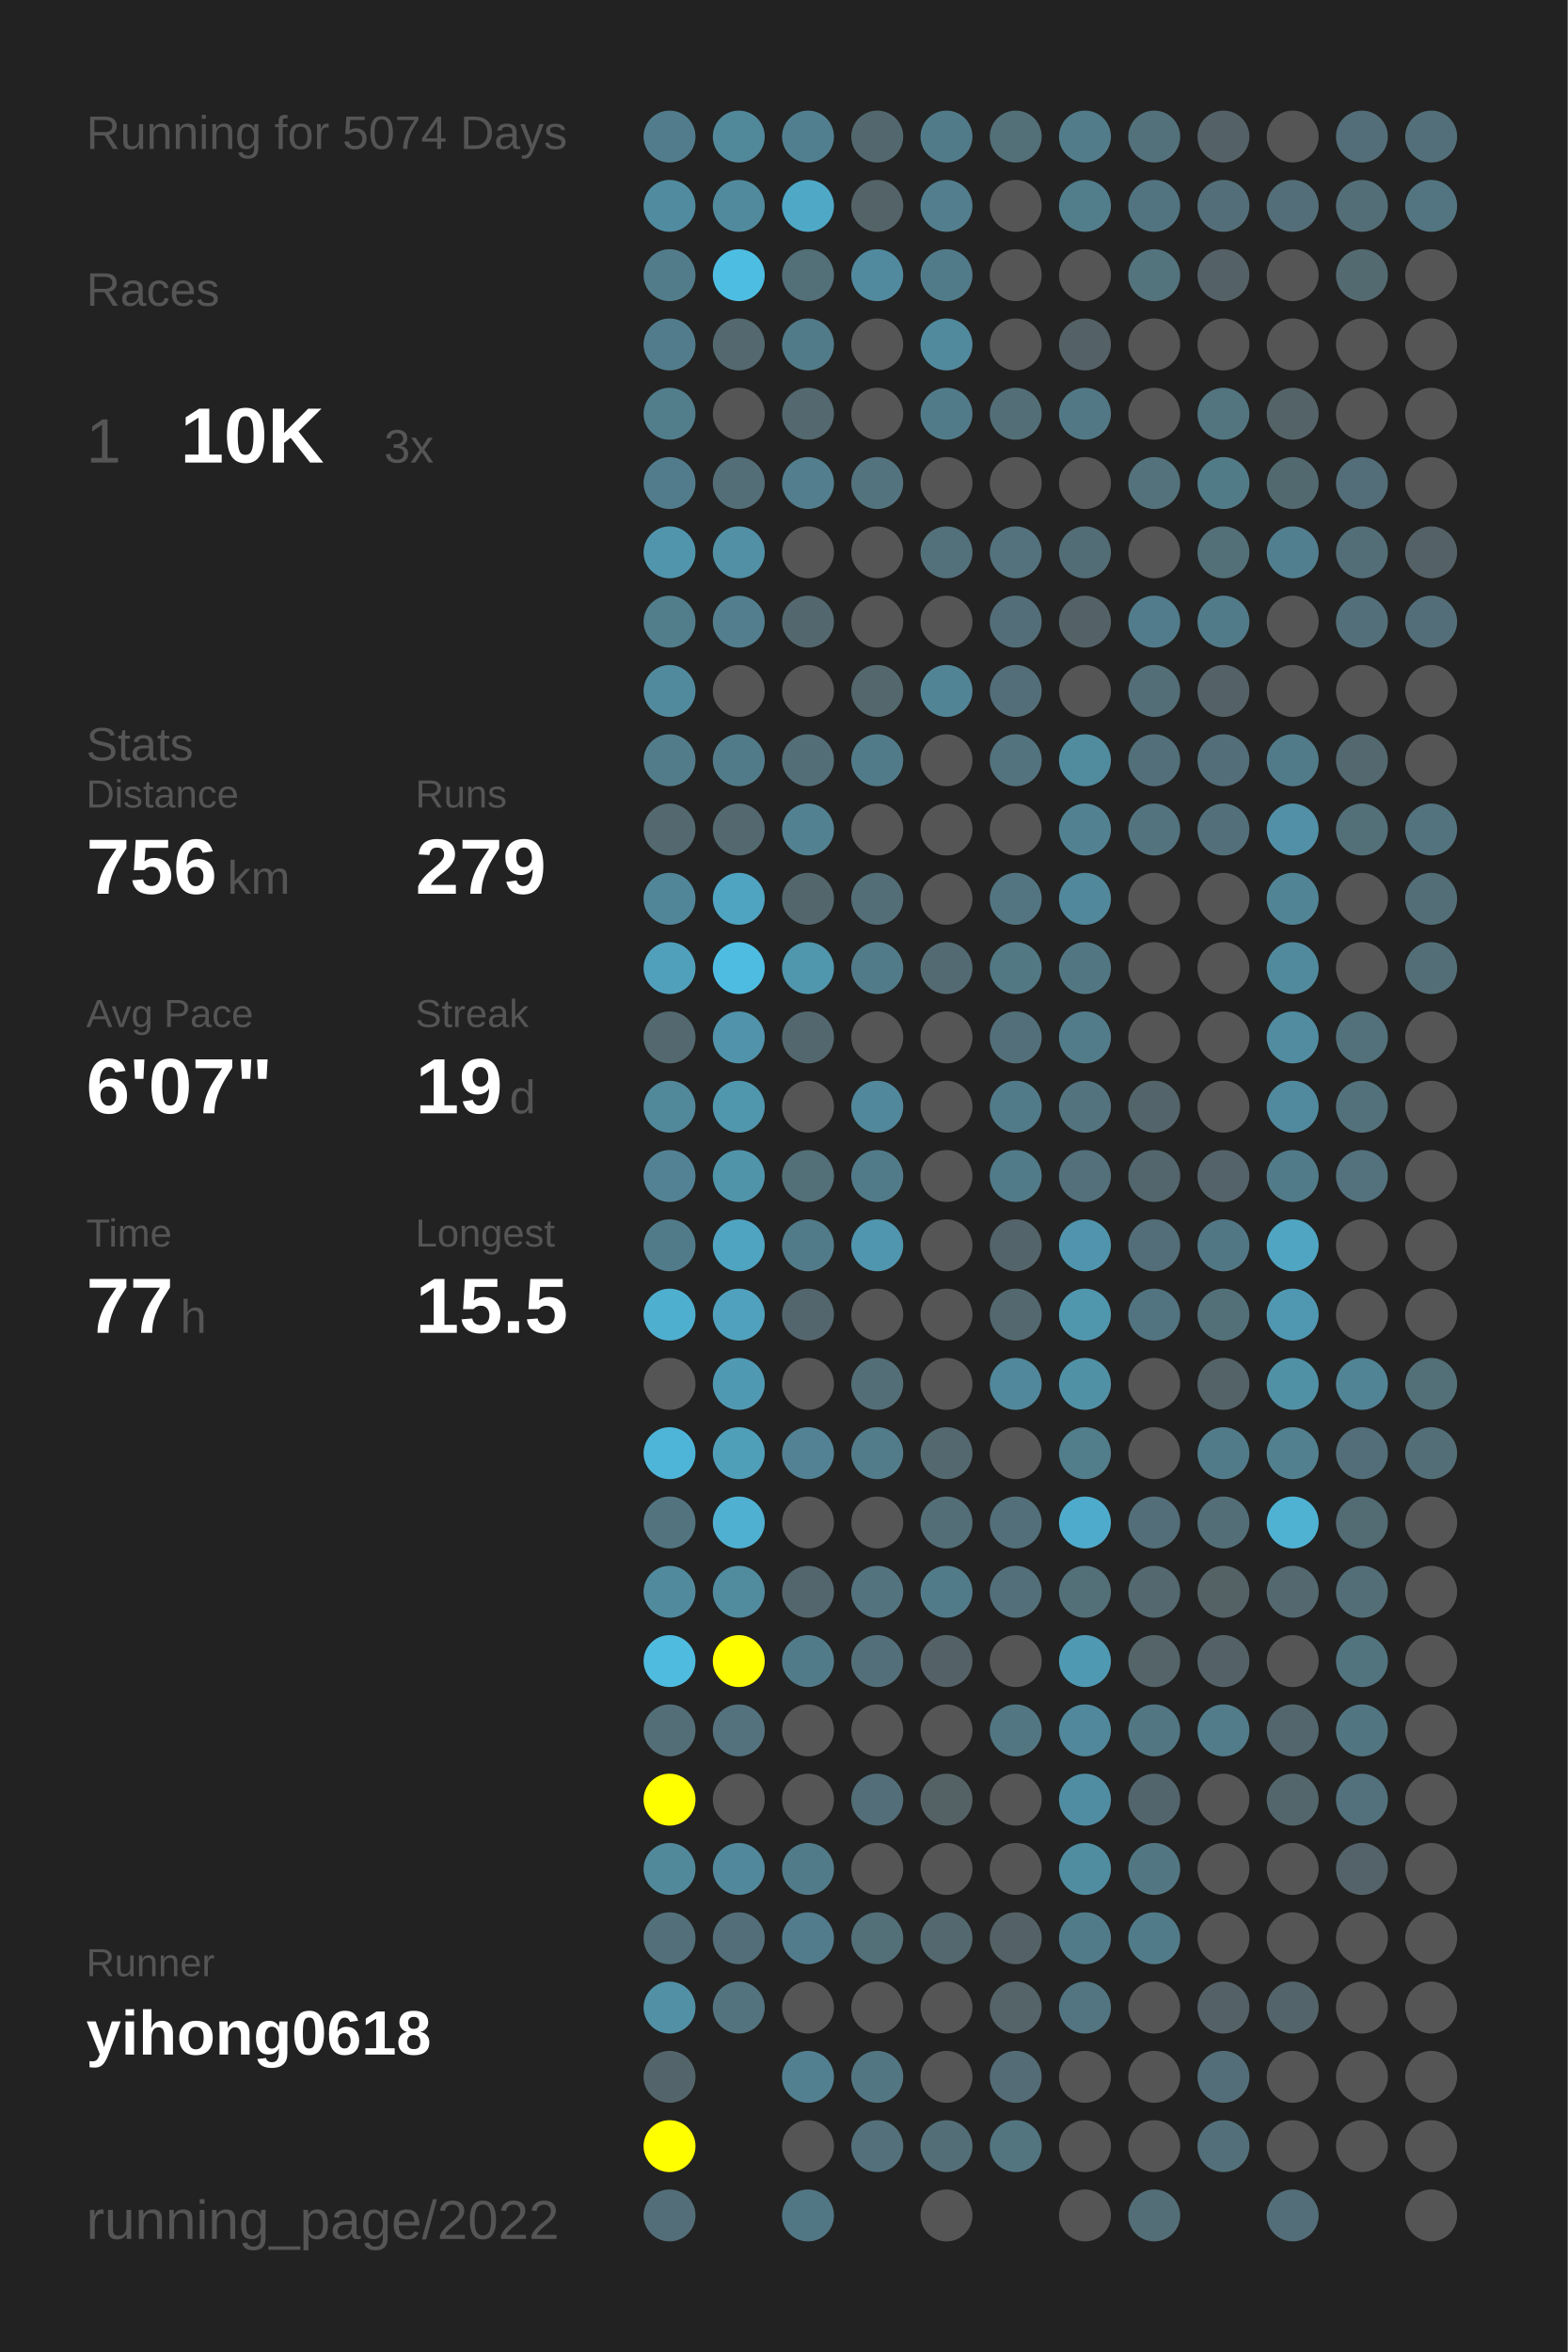
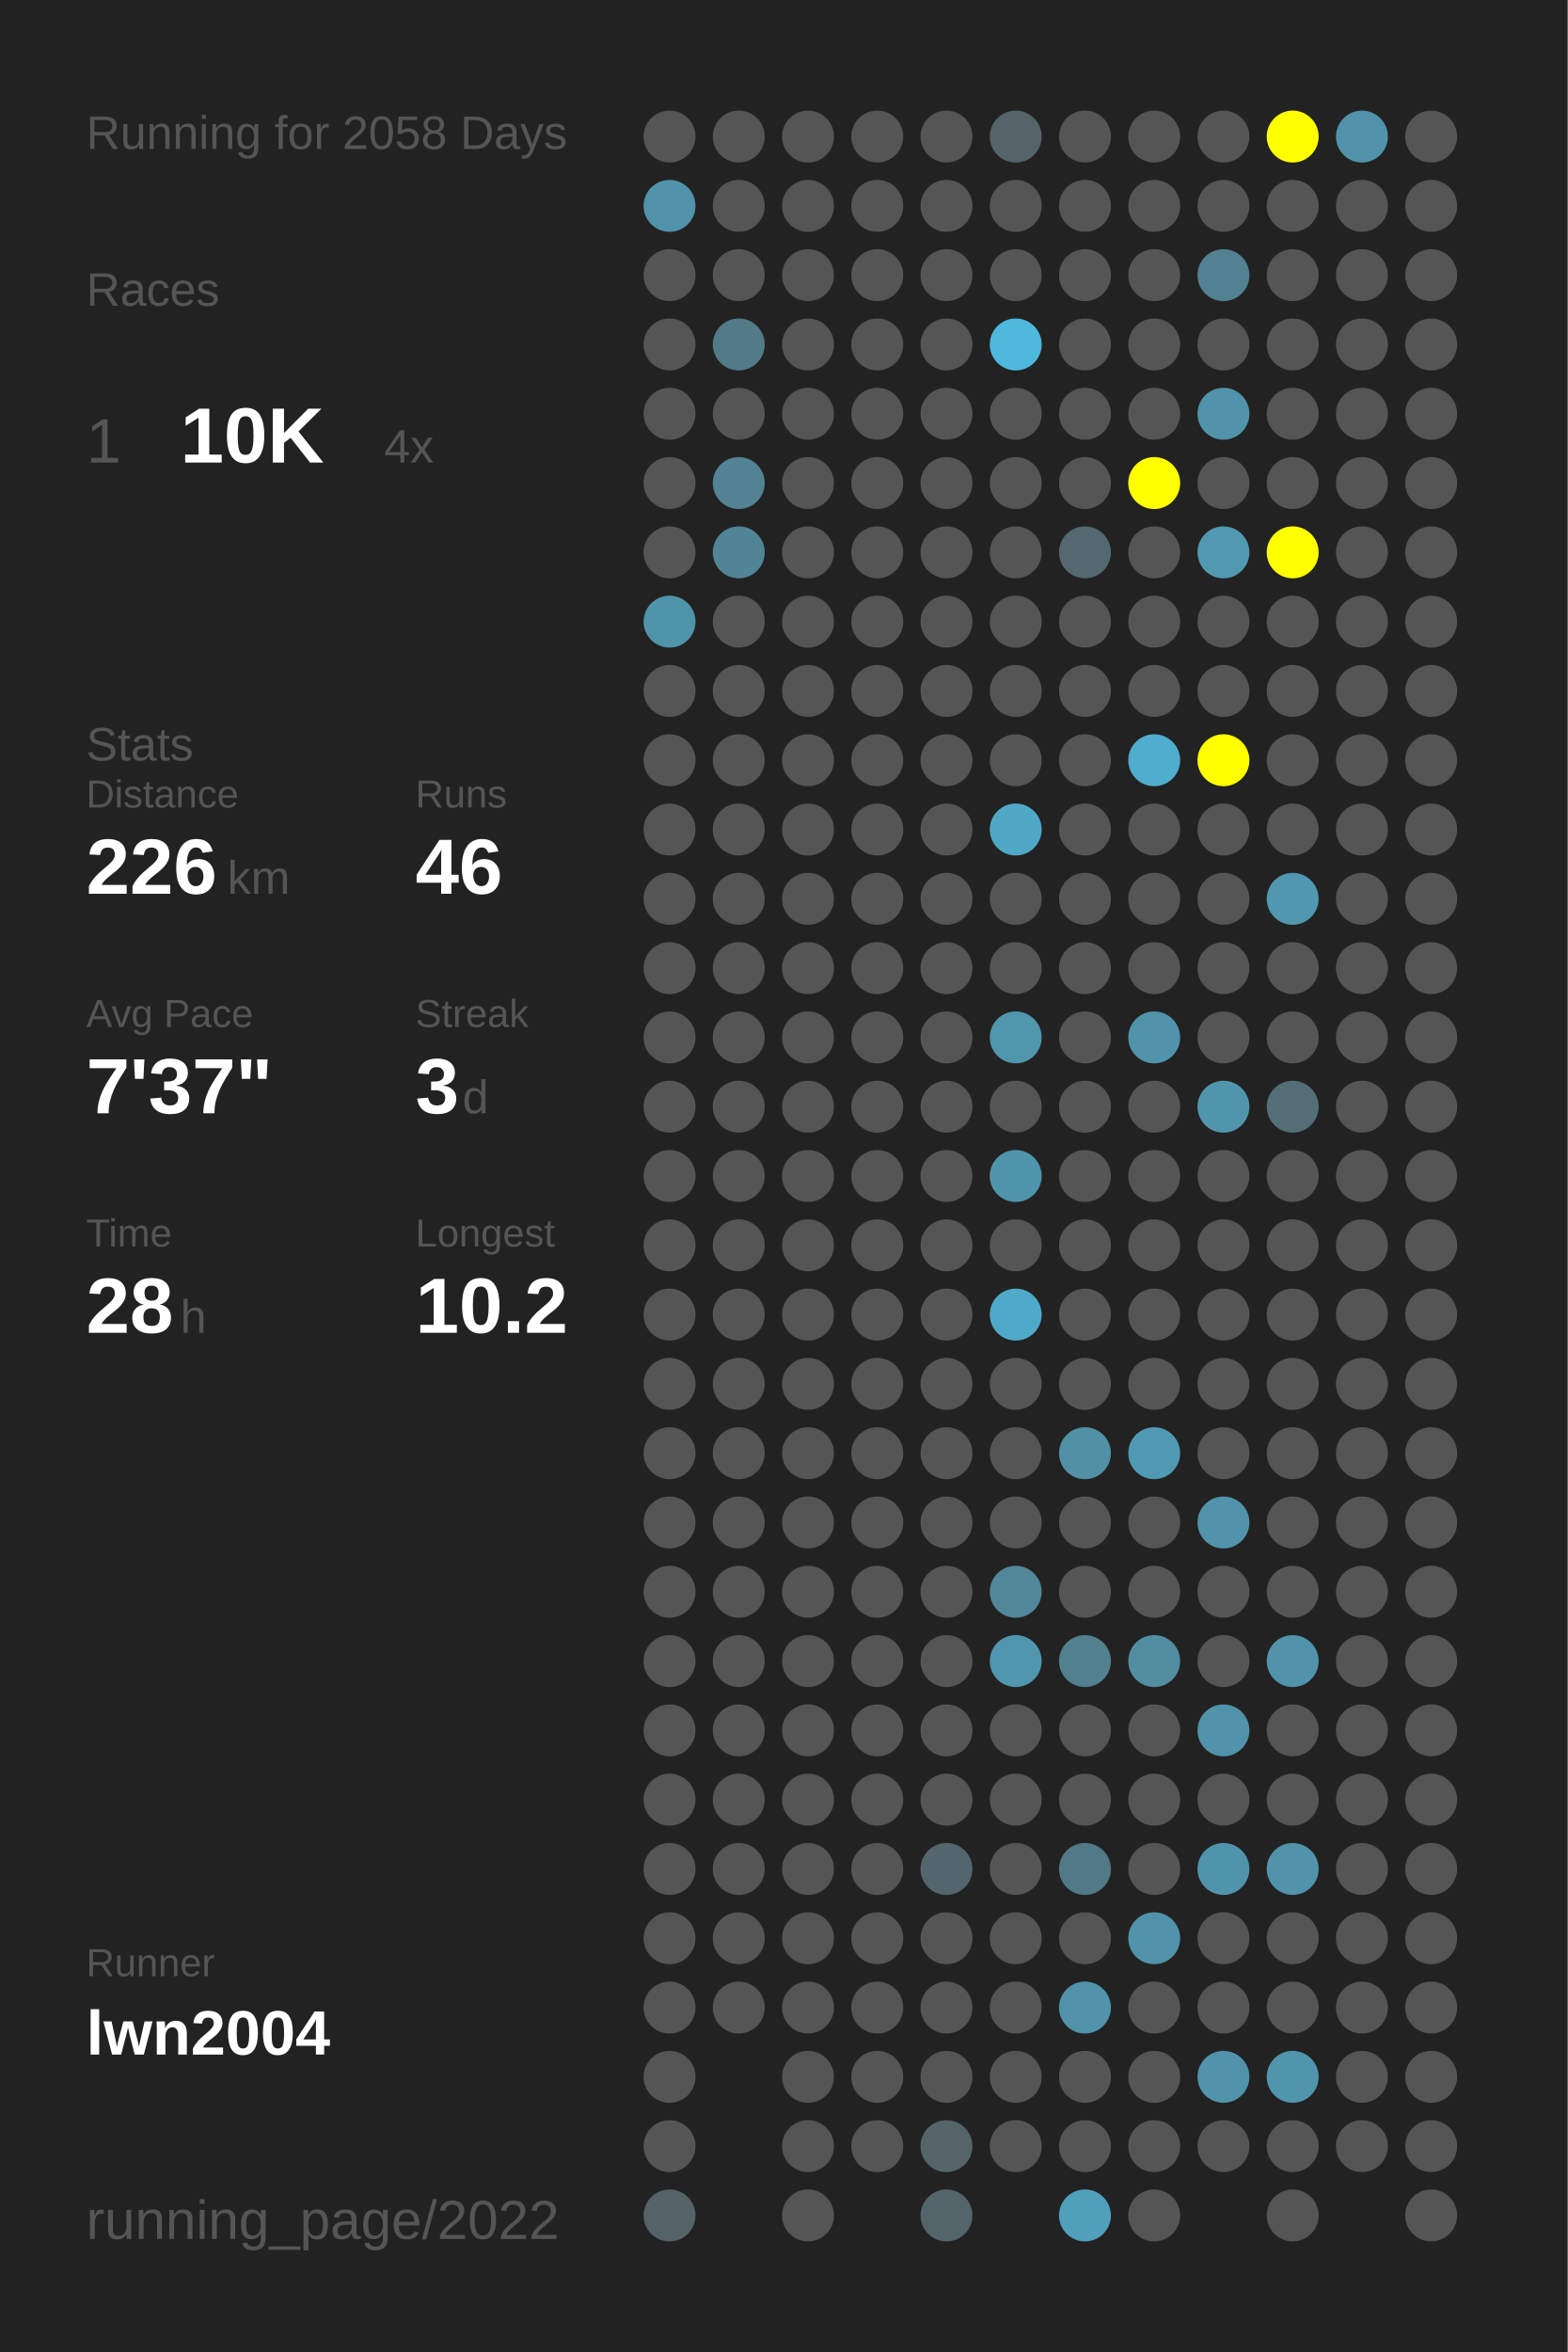
<svg xmlns="http://www.w3.org/2000/svg" baseProfile="full" height="300mm" version="1.1" viewBox="0,0,200,300" width="200mm">
  <defs />
  <rect fill="#222222" height="300" width="200" x="0" y="0" />
-   <text fill="#555555" style="font-size:6px; font-family:Arial;" x="11" y="19">Running for 5074 Days</text>
+   <text fill="#555555" style="font-size:6px; font-family:Arial;" x="11" y="19">Running for 2058 Days</text>
  <text fill="#555555" style="font-size:6px; font-family:Arial;" x="11" y="39">Races</text>
  <text fill="#555555" style="font-size:8px; font-family:Arial;" x="11" y="59">1</text>
  <text fill="#FFFFFF" style="font-size:10px; font-family:Arial; font-weight:bold;" x="23" y="59">10K</text>
-   <text fill="#555555" style="font-size:6px; font-family:Arial;" x="49" y="59">3x</text>
+   <text fill="#555555" style="font-size:6px; font-family:Arial;" x="49" y="59">4x</text>
  <text fill="#555555" style="font-size:6px; font-family:Arial;" x="11" y="97">Stats</text>
  <text fill="#555555" style="font-size:5px; font-family:Arial;" x="11" y="103">Distance</text>
-   <text fill="#FFFFFF" style="font-size:10px; font-family:Arial; font-weight:bold;" x="11" y="114">756</text>
+   <text fill="#FFFFFF" style="font-size:10px; font-family:Arial; font-weight:bold;" x="11" y="114">226</text>
  <text fill="#555555" style="font-size:6px; font-family:Arial;" x="29" y="114">km</text>
  <text fill="#555555" style="font-size:5px; font-family:Arial;" x="53" y="103">Runs</text>
-   <text fill="#FFFFFF" style="font-size:10px; font-family:Arial; font-weight:bold;" x="53" y="114">279</text>
+   <text fill="#FFFFFF" style="font-size:10px; font-family:Arial; font-weight:bold;" x="53" y="114">46</text>
  <text fill="#555555" style="font-size:5px; font-family:Arial;" x="11" y="131">Avg Pace</text>
-   <text fill="#FFFFFF" style="font-size:10px; font-family:Arial; font-weight:bold;" x="11" y="142">6'07"</text>
+   <text fill="#FFFFFF" style="font-size:10px; font-family:Arial; font-weight:bold;" x="11" y="142">7'37"</text>
  <text fill="#555555" style="font-size:5px; font-family:Arial;" x="53" y="131">Streak</text>
-   <text fill="#FFFFFF" style="font-size:10px; font-family:Arial; font-weight:bold;" x="53" y="142">19</text>
-   <text fill="#555555" style="font-size:6px; font-family:Arial;" x="65" y="142">d</text>
+   <text fill="#FFFFFF" style="font-size:10px; font-family:Arial; font-weight:bold;" x="53" y="142">3</text>
+   <text fill="#555555" style="font-size:6px; font-family:Arial;" x="59" y="142">d</text>
  <text fill="#555555" style="font-size:5px; font-family:Arial;" x="11" y="159">Time</text>
-   <text fill="#FFFFFF" style="font-size:10px; font-family:Arial; font-weight:bold;" x="11" y="170">77</text>
+   <text fill="#FFFFFF" style="font-size:10px; font-family:Arial; font-weight:bold;" x="11" y="170">28</text>
  <text fill="#555555" style="font-size:6px; font-family:Arial;" x="23" y="170">h</text>
  <text fill="#555555" style="font-size:5px; font-family:Arial;" x="53" y="159">Longest</text>
-   <text fill="#FFFFFF" style="font-size:10px; font-family:Arial; font-weight:bold;" x="53" y="170">15.5</text>
+   <text fill="#FFFFFF" style="font-size:10px; font-family:Arial; font-weight:bold;" x="53" y="170">10.2</text>
  <text fill="#555555" style="font-size:5px; font-family:Arial;" x="11" y="252.065">Runner</text>
-   <text fill="#FFFFFF" style="font-size:8px; font-family:Arial; font-weight:bold;" x="11" y="262.065">yihong0618</text>
+   <text fill="#FFFFFF" style="font-size:8px; font-family:Arial; font-weight:bold;" x="11" y="262.065">lwn2004</text>
  <text fill="#555555" style="font-size:7px; font-family:Arial;" x="11" y="285.581">running_page/2022</text>
-   <circle cx="85.417" cy="17.419" fill="#527c8b" r="3.312" />
-   <circle cx="85.417" cy="26.258" fill="#518b9f" r="3.312" />
-   <circle cx="85.417" cy="35.097" fill="#527c8a" r="3.312" />
-   <circle cx="85.417" cy="43.935" fill="#527c8b" r="3.312" />
-   <circle cx="85.417" cy="52.774" fill="#527d8b" r="3.312" />
-   <circle cx="85.417" cy="61.613" fill="#527c8b" r="3.312" />
-   <circle cx="85.417" cy="70.452" fill="#5095ac" r="3.312" />
-   <circle cx="85.417" cy="79.29" fill="#527d8b" r="3.312" />
-   <circle cx="85.417" cy="88.129" fill="#518a9d" r="3.312" />
-   <circle cx="85.417" cy="96.968" fill="#527c8a" r="3.312" />
-   <circle cx="85.417" cy="105.806" fill="#53686f" r="3.312" />
-   <circle cx="85.417" cy="114.645" fill="#518698" r="3.312" />
-   <circle cx="85.417" cy="123.484" fill="#50a0bc" r="3.312" />
-   <circle cx="85.417" cy="132.323" fill="#53686f" r="3.312" />
-   <circle cx="85.417" cy="141.161" fill="#51889a" r="3.312" />
-   <circle cx="85.417" cy="150" fill="#528293" r="3.312" />
-   <circle cx="85.417" cy="158.839" fill="#527b89" r="3.312" />
-   <circle cx="85.417" cy="167.677" fill="#4fafcf" r="3.312" />
+   <circle cx="85.417" cy="17.419" fill="#555555" r="3.312" />
+   <circle cx="85.417" cy="26.258" fill="#5093aa" r="3.312" />
+   <circle cx="85.417" cy="35.097" fill="#555555" r="3.312" />
+   <circle cx="85.417" cy="43.935" fill="#555555" r="3.312" />
+   <circle cx="85.417" cy="52.774" fill="#555555" r="3.312" />
+   <circle cx="85.417" cy="61.613" fill="#555555" r="3.312" />
+   <circle cx="85.417" cy="70.452" fill="#555555" r="3.312" />
+   <circle cx="85.417" cy="79.29" fill="#5094aa" r="3.312" />
+   <circle cx="85.417" cy="88.129" fill="#555555" r="3.312" />
+   <circle cx="85.417" cy="96.968" fill="#555555" r="3.312" />
+   <circle cx="85.417" cy="105.806" fill="#555555" r="3.312" />
+   <circle cx="85.417" cy="114.645" fill="#555555" r="3.312" />
+   <circle cx="85.417" cy="123.484" fill="#555555" r="3.312" />
+   <circle cx="85.417" cy="132.323" fill="#555555" r="3.312" />
+   <circle cx="85.417" cy="141.161" fill="#555555" r="3.312" />
+   <circle cx="85.417" cy="150" fill="#555555" r="3.312" />
+   <circle cx="85.417" cy="158.839" fill="#555555" r="3.312" />
+   <circle cx="85.417" cy="167.677" fill="#555555" r="3.312" />
  <circle cx="85.417" cy="176.516" fill="#555555" r="3.312" />
-   <circle cx="85.417" cy="185.355" fill="#4eb5d8" r="3.312" />
-   <circle cx="85.417" cy="194.194" fill="#53747f" r="3.312" />
-   <circle cx="85.417" cy="203.032" fill="#518a9d" r="3.312" />
-   <circle cx="85.417" cy="211.871" fill="#4ebbdf" r="3.312" />
-   <circle cx="85.417" cy="220.71" fill="#536e77" r="3.312" />
-   <circle cx="85.417" cy="229.548" fill="#FFFF00" r="3.312" />
-   <circle cx="85.417" cy="238.387" fill="#51899b" r="3.312" />
-   <circle cx="85.417" cy="247.226" fill="#536f79" r="3.312" />
-   <circle cx="85.417" cy="256.065" fill="#5190a5" r="3.312" />
-   <circle cx="85.417" cy="264.903" fill="#53656b" r="3.312" />
-   <circle cx="85.417" cy="273.742" fill="#FFFF00" r="3.312" />
-   <circle cx="85.417" cy="282.581" fill="#536e78" r="3.312" />
-   <circle cx="94.25" cy="17.419" fill="#51889a" r="3.312" />
-   <circle cx="94.25" cy="26.258" fill="#518a9d" r="3.312" />
-   <circle cx="94.25" cy="35.097" fill="#4ebde2" r="3.312" />
-   <circle cx="94.25" cy="43.935" fill="#53686f" r="3.312" />
+   <circle cx="85.417" cy="185.355" fill="#555555" r="3.312" />
+   <circle cx="85.417" cy="194.194" fill="#555555" r="3.312" />
+   <circle cx="85.417" cy="203.032" fill="#555555" r="3.312" />
+   <circle cx="85.417" cy="211.871" fill="#555555" r="3.312" />
+   <circle cx="85.417" cy="220.71" fill="#555555" r="3.312" />
+   <circle cx="85.417" cy="229.548" fill="#555555" r="3.312" />
+   <circle cx="85.417" cy="238.387" fill="#555555" r="3.312" />
+   <circle cx="85.417" cy="247.226" fill="#555555" r="3.312" />
+   <circle cx="85.417" cy="256.065" fill="#555555" r="3.312" />
+   <circle cx="85.417" cy="264.903" fill="#555555" r="3.312" />
+   <circle cx="85.417" cy="273.742" fill="#555555" r="3.312" />
+   <circle cx="85.417" cy="282.581" fill="#546368" r="3.312" />
+   <circle cx="94.25" cy="17.419" fill="#555555" r="3.312" />
+   <circle cx="94.25" cy="26.258" fill="#555555" r="3.312" />
+   <circle cx="94.25" cy="35.097" fill="#555555" r="3.312" />
+   <circle cx="94.25" cy="43.935" fill="#527a87" r="3.312" />
  <circle cx="94.25" cy="52.774" fill="#555555" r="3.312" />
-   <circle cx="94.25" cy="61.613" fill="#536e77" r="3.312" />
-   <circle cx="94.25" cy="70.452" fill="#5190a5" r="3.312" />
-   <circle cx="94.25" cy="79.29" fill="#527e8d" r="3.312" />
+   <circle cx="94.25" cy="61.613" fill="#528293" r="3.312" />
+   <circle cx="94.25" cy="70.452" fill="#518596" r="3.312" />
+   <circle cx="94.25" cy="79.29" fill="#555555" r="3.312" />
  <circle cx="94.25" cy="88.129" fill="#555555" r="3.312" />
-   <circle cx="94.25" cy="96.968" fill="#527b89" r="3.312" />
-   <circle cx="94.25" cy="105.806" fill="#53686f" r="3.312" />
-   <circle cx="94.25" cy="114.645" fill="#4fa4c1" r="3.312" />
-   <circle cx="94.25" cy="123.484" fill="#4ebce1" r="3.312" />
-   <circle cx="94.25" cy="132.323" fill="#5093aa" r="3.312" />
-   <circle cx="94.25" cy="141.161" fill="#5096ad" r="3.312" />
-   <circle cx="94.25" cy="150" fill="#5094aa" r="3.312" />
-   <circle cx="94.25" cy="158.839" fill="#4fa4c1" r="3.312" />
-   <circle cx="94.25" cy="167.677" fill="#50a1bd" r="3.312" />
-   <circle cx="94.25" cy="176.516" fill="#5099b2" r="3.312" />
-   <circle cx="94.25" cy="185.355" fill="#509fb9" r="3.312" />
-   <circle cx="94.25" cy="194.194" fill="#4fb0d1" r="3.312" />
-   <circle cx="94.25" cy="203.032" fill="#518b9e" r="3.312" />
-   <circle cx="94.25" cy="211.871" fill="#FFFF00" r="3.312" />
-   <circle cx="94.25" cy="220.71" fill="#53727d" r="3.312" />
+   <circle cx="94.25" cy="96.968" fill="#555555" r="3.312" />
+   <circle cx="94.25" cy="105.806" fill="#555555" r="3.312" />
+   <circle cx="94.25" cy="114.645" fill="#555555" r="3.312" />
+   <circle cx="94.25" cy="123.484" fill="#555555" r="3.312" />
+   <circle cx="94.25" cy="132.323" fill="#555555" r="3.312" />
+   <circle cx="94.25" cy="141.161" fill="#555555" r="3.312" />
+   <circle cx="94.25" cy="150" fill="#555555" r="3.312" />
+   <circle cx="94.25" cy="158.839" fill="#555555" r="3.312" />
+   <circle cx="94.25" cy="167.677" fill="#555555" r="3.312" />
+   <circle cx="94.25" cy="176.516" fill="#555555" r="3.312" />
+   <circle cx="94.25" cy="185.355" fill="#555555" r="3.312" />
+   <circle cx="94.25" cy="194.194" fill="#555555" r="3.312" />
+   <circle cx="94.25" cy="203.032" fill="#555555" r="3.312" />
+   <circle cx="94.25" cy="211.871" fill="#555555" r="3.312" />
+   <circle cx="94.25" cy="220.71" fill="#555555" r="3.312" />
  <circle cx="94.25" cy="229.548" fill="#555555" r="3.312" />
-   <circle cx="94.25" cy="238.387" fill="#51889b" r="3.312" />
-   <circle cx="94.25" cy="247.226" fill="#536e78" r="3.312" />
-   <circle cx="94.25" cy="256.065" fill="#53737e" r="3.312" />
-   <circle cx="103.083" cy="17.419" fill="#527f8f" r="3.312" />
-   <circle cx="103.083" cy="26.258" fill="#4fa8c6" r="3.312" />
-   <circle cx="103.083" cy="35.097" fill="#536f78" r="3.312" />
-   <circle cx="103.083" cy="43.935" fill="#527b89" r="3.312" />
-   <circle cx="103.083" cy="52.774" fill="#53686f" r="3.312" />
-   <circle cx="103.083" cy="61.613" fill="#527e8d" r="3.312" />
+   <circle cx="94.25" cy="238.387" fill="#555555" r="3.312" />
+   <circle cx="94.25" cy="247.226" fill="#555555" r="3.312" />
+   <circle cx="94.25" cy="256.065" fill="#555555" r="3.312" />
+   <circle cx="103.083" cy="17.419" fill="#555555" r="3.312" />
+   <circle cx="103.083" cy="26.258" fill="#555555" r="3.312" />
+   <circle cx="103.083" cy="35.097" fill="#555555" r="3.312" />
+   <circle cx="103.083" cy="43.935" fill="#555555" r="3.312" />
+   <circle cx="103.083" cy="52.774" fill="#555555" r="3.312" />
+   <circle cx="103.083" cy="61.613" fill="#555555" r="3.312" />
  <circle cx="103.083" cy="70.452" fill="#555555" r="3.312" />
-   <circle cx="103.083" cy="79.29" fill="#53676e" r="3.312" />
+   <circle cx="103.083" cy="79.29" fill="#555555" r="3.312" />
  <circle cx="103.083" cy="88.129" fill="#555555" r="3.312" />
-   <circle cx="103.083" cy="96.968" fill="#536e77" r="3.312" />
-   <circle cx="103.083" cy="105.806" fill="#528191" r="3.312" />
-   <circle cx="103.083" cy="114.645" fill="#53666c" r="3.312" />
-   <circle cx="103.083" cy="123.484" fill="#5097ae" r="3.312" />
-   <circle cx="103.083" cy="132.323" fill="#53676e" r="3.312" />
+   <circle cx="103.083" cy="96.968" fill="#555555" r="3.312" />
+   <circle cx="103.083" cy="105.806" fill="#555555" r="3.312" />
+   <circle cx="103.083" cy="114.645" fill="#555555" r="3.312" />
+   <circle cx="103.083" cy="123.484" fill="#555555" r="3.312" />
+   <circle cx="103.083" cy="132.323" fill="#555555" r="3.312" />
  <circle cx="103.083" cy="141.161" fill="#555555" r="3.312" />
-   <circle cx="103.083" cy="150" fill="#536f78" r="3.312" />
-   <circle cx="103.083" cy="158.839" fill="#527b89" r="3.312" />
-   <circle cx="103.083" cy="167.677" fill="#53666d" r="3.312" />
+   <circle cx="103.083" cy="150" fill="#555555" r="3.312" />
+   <circle cx="103.083" cy="158.839" fill="#555555" r="3.312" />
+   <circle cx="103.083" cy="167.677" fill="#555555" r="3.312" />
  <circle cx="103.083" cy="176.516" fill="#555555" r="3.312" />
-   <circle cx="103.083" cy="185.355" fill="#528293" r="3.312" />
+   <circle cx="103.083" cy="185.355" fill="#555555" r="3.312" />
  <circle cx="103.083" cy="194.194" fill="#555555" r="3.312" />
-   <circle cx="103.083" cy="203.032" fill="#53666d" r="3.312" />
-   <circle cx="103.083" cy="211.871" fill="#527b89" r="3.312" />
+   <circle cx="103.083" cy="203.032" fill="#555555" r="3.312" />
+   <circle cx="103.083" cy="211.871" fill="#555555" r="3.312" />
  <circle cx="103.083" cy="220.71" fill="#555555" r="3.312" />
  <circle cx="103.083" cy="229.548" fill="#555555" r="3.312" />
-   <circle cx="103.083" cy="238.387" fill="#527b89" r="3.312" />
-   <circle cx="103.083" cy="247.226" fill="#527c8b" r="3.312" />
+   <circle cx="103.083" cy="238.387" fill="#555555" r="3.312" />
+   <circle cx="103.083" cy="247.226" fill="#555555" r="3.312" />
  <circle cx="103.083" cy="256.065" fill="#555555" r="3.312" />
-   <circle cx="103.083" cy="264.903" fill="#528090" r="3.312" />
+   <circle cx="103.083" cy="264.903" fill="#555555" r="3.312" />
  <circle cx="103.083" cy="273.742" fill="#555555" r="3.312" />
-   <circle cx="103.083" cy="282.581" fill="#527784" r="3.312" />
-   <circle cx="111.917" cy="17.419" fill="#53686e" r="3.312" />
-   <circle cx="111.917" cy="26.258" fill="#546368" r="3.312" />
-   <circle cx="111.917" cy="35.097" fill="#518a9e" r="3.312" />
+   <circle cx="103.083" cy="282.581" fill="#555555" r="3.312" />
+   <circle cx="111.917" cy="17.419" fill="#555555" r="3.312" />
+   <circle cx="111.917" cy="26.258" fill="#555555" r="3.312" />
+   <circle cx="111.917" cy="35.097" fill="#555555" r="3.312" />
  <circle cx="111.917" cy="43.935" fill="#555555" r="3.312" />
  <circle cx="111.917" cy="52.774" fill="#555555" r="3.312" />
-   <circle cx="111.917" cy="61.613" fill="#53737e" r="3.312" />
+   <circle cx="111.917" cy="61.613" fill="#555555" r="3.312" />
  <circle cx="111.917" cy="70.452" fill="#555555" r="3.312" />
  <circle cx="111.917" cy="79.29" fill="#555555" r="3.312" />
-   <circle cx="111.917" cy="88.129" fill="#53676d" r="3.312" />
-   <circle cx="111.917" cy="96.968" fill="#527b89" r="3.312" />
+   <circle cx="111.917" cy="88.129" fill="#555555" r="3.312" />
+   <circle cx="111.917" cy="96.968" fill="#555555" r="3.312" />
  <circle cx="111.917" cy="105.806" fill="#555555" r="3.312" />
-   <circle cx="111.917" cy="114.645" fill="#536e77" r="3.312" />
-   <circle cx="111.917" cy="123.484" fill="#527b89" r="3.312" />
+   <circle cx="111.917" cy="114.645" fill="#555555" r="3.312" />
+   <circle cx="111.917" cy="123.484" fill="#555555" r="3.312" />
  <circle cx="111.917" cy="132.323" fill="#555555" r="3.312" />
-   <circle cx="111.917" cy="141.161" fill="#51889b" r="3.312" />
-   <circle cx="111.917" cy="150" fill="#527b89" r="3.312" />
-   <circle cx="111.917" cy="158.839" fill="#5096ae" r="3.312" />
+   <circle cx="111.917" cy="141.161" fill="#555555" r="3.312" />
+   <circle cx="111.917" cy="150" fill="#555555" r="3.312" />
+   <circle cx="111.917" cy="158.839" fill="#555555" r="3.312" />
  <circle cx="111.917" cy="167.677" fill="#555555" r="3.312" />
-   <circle cx="111.917" cy="176.516" fill="#536e77" r="3.312" />
-   <circle cx="111.917" cy="185.355" fill="#527c8a" r="3.312" />
+   <circle cx="111.917" cy="176.516" fill="#555555" r="3.312" />
+   <circle cx="111.917" cy="185.355" fill="#555555" r="3.312" />
  <circle cx="111.917" cy="194.194" fill="#555555" r="3.312" />
-   <circle cx="111.917" cy="203.032" fill="#53737e" r="3.312" />
-   <circle cx="111.917" cy="211.871" fill="#536f79" r="3.312" />
+   <circle cx="111.917" cy="203.032" fill="#555555" r="3.312" />
+   <circle cx="111.917" cy="211.871" fill="#555555" r="3.312" />
  <circle cx="111.917" cy="220.71" fill="#555555" r="3.312" />
-   <circle cx="111.917" cy="229.548" fill="#536e78" r="3.312" />
+   <circle cx="111.917" cy="229.548" fill="#555555" r="3.312" />
  <circle cx="111.917" cy="238.387" fill="#555555" r="3.312" />
-   <circle cx="111.917" cy="247.226" fill="#536f78" r="3.312" />
+   <circle cx="111.917" cy="247.226" fill="#555555" r="3.312" />
  <circle cx="111.917" cy="256.065" fill="#555555" r="3.312" />
-   <circle cx="111.917" cy="264.903" fill="#527682" r="3.312" />
-   <circle cx="111.917" cy="273.742" fill="#53707b" r="3.312" />
-   <circle cx="120.75" cy="17.419" fill="#527b89" r="3.312" />
-   <circle cx="120.75" cy="26.258" fill="#527e8d" r="3.312" />
-   <circle cx="120.75" cy="35.097" fill="#527b89" r="3.312" />
-   <circle cx="120.75" cy="43.935" fill="#51899d" r="3.312" />
-   <circle cx="120.75" cy="52.774" fill="#527b89" r="3.312" />
+   <circle cx="111.917" cy="264.903" fill="#555555" r="3.312" />
+   <circle cx="111.917" cy="273.742" fill="#555555" r="3.312" />
+   <circle cx="120.75" cy="17.419" fill="#555555" r="3.312" />
+   <circle cx="120.75" cy="26.258" fill="#555555" r="3.312" />
+   <circle cx="120.75" cy="35.097" fill="#555555" r="3.312" />
+   <circle cx="120.75" cy="43.935" fill="#555555" r="3.312" />
+   <circle cx="120.75" cy="52.774" fill="#555555" r="3.312" />
  <circle cx="120.75" cy="61.613" fill="#555555" r="3.312" />
-   <circle cx="120.75" cy="70.452" fill="#53717b" r="3.312" />
+   <circle cx="120.75" cy="70.452" fill="#555555" r="3.312" />
  <circle cx="120.75" cy="79.29" fill="#555555" r="3.312" />
-   <circle cx="120.75" cy="88.129" fill="#518495" r="3.312" />
+   <circle cx="120.75" cy="88.129" fill="#555555" r="3.312" />
  <circle cx="120.75" cy="96.968" fill="#555555" r="3.312" />
  <circle cx="120.75" cy="105.806" fill="#555555" r="3.312" />
  <circle cx="120.75" cy="114.645" fill="#555555" r="3.312" />
-   <circle cx="120.75" cy="123.484" fill="#536a72" r="3.312" />
+   <circle cx="120.75" cy="123.484" fill="#555555" r="3.312" />
  <circle cx="120.75" cy="132.323" fill="#555555" r="3.312" />
  <circle cx="120.75" cy="141.161" fill="#555555" r="3.312" />
  <circle cx="120.75" cy="150" fill="#555555" r="3.312" />
  <circle cx="120.75" cy="158.839" fill="#555555" r="3.312" />
  <circle cx="120.75" cy="167.677" fill="#555555" r="3.312" />
  <circle cx="120.75" cy="176.516" fill="#555555" r="3.312" />
-   <circle cx="120.75" cy="185.355" fill="#53686f" r="3.312" />
-   <circle cx="120.75" cy="194.194" fill="#536e77" r="3.312" />
-   <circle cx="120.75" cy="203.032" fill="#527b89" r="3.312" />
-   <circle cx="120.75" cy="211.871" fill="#546166" r="3.312" />
+   <circle cx="120.75" cy="185.355" fill="#555555" r="3.312" />
+   <circle cx="120.75" cy="194.194" fill="#555555" r="3.312" />
+   <circle cx="120.75" cy="203.032" fill="#555555" r="3.312" />
+   <circle cx="120.75" cy="211.871" fill="#555555" r="3.312" />
  <circle cx="120.75" cy="220.71" fill="#555555" r="3.312" />
-   <circle cx="120.75" cy="229.548" fill="#546266" r="3.312" />
-   <circle cx="120.75" cy="238.387" fill="#555555" r="3.312" />
-   <circle cx="120.75" cy="247.226" fill="#53686f" r="3.312" />
+   <circle cx="120.75" cy="229.548" fill="#555555" r="3.312" />
+   <circle cx="120.75" cy="238.387" fill="#53666d" r="3.312" />
+   <circle cx="120.75" cy="247.226" fill="#555555" r="3.312" />
  <circle cx="120.75" cy="256.065" fill="#555555" r="3.312" />
  <circle cx="120.75" cy="264.903" fill="#555555" r="3.312" />
-   <circle cx="120.75" cy="273.742" fill="#536e77" r="3.312" />
-   <circle cx="120.75" cy="282.581" fill="#555555" r="3.312" />
-   <circle cx="129.583" cy="17.419" fill="#536f78" r="3.312" />
+   <circle cx="120.75" cy="273.742" fill="#546469" r="3.312" />
+   <circle cx="120.75" cy="282.581" fill="#53656b" r="3.312" />
+   <circle cx="129.583" cy="17.419" fill="#54646a" r="3.312" />
  <circle cx="129.583" cy="26.258" fill="#555555" r="3.312" />
  <circle cx="129.583" cy="35.097" fill="#555555" r="3.312" />
-   <circle cx="129.583" cy="43.935" fill="#555555" r="3.312" />
-   <circle cx="129.583" cy="52.774" fill="#536e77" r="3.312" />
+   <circle cx="129.583" cy="43.935" fill="#4eb9dd" r="3.312" />
+   <circle cx="129.583" cy="52.774" fill="#555555" r="3.312" />
  <circle cx="129.583" cy="61.613" fill="#555555" r="3.312" />
-   <circle cx="129.583" cy="70.452" fill="#53727d" r="3.312" />
-   <circle cx="129.583" cy="79.29" fill="#536e78" r="3.312" />
-   <circle cx="129.583" cy="88.129" fill="#536e78" r="3.312" />
-   <circle cx="129.583" cy="96.968" fill="#53737e" r="3.312" />
-   <circle cx="129.583" cy="105.806" fill="#555555" r="3.312" />
-   <circle cx="129.583" cy="114.645" fill="#527581" r="3.312" />
-   <circle cx="129.583" cy="123.484" fill="#527884" r="3.312" />
-   <circle cx="129.583" cy="132.323" fill="#536f79" r="3.312" />
-   <circle cx="129.583" cy="141.161" fill="#527b89" r="3.312" />
-   <circle cx="129.583" cy="150" fill="#527b89" r="3.312" />
-   <circle cx="129.583" cy="158.839" fill="#53646a" r="3.312" />
-   <circle cx="129.583" cy="167.677" fill="#53686f" r="3.312" />
-   <circle cx="129.583" cy="176.516" fill="#51889b" r="3.312" />
+   <circle cx="129.583" cy="70.452" fill="#555555" r="3.312" />
+   <circle cx="129.583" cy="79.29" fill="#555555" r="3.312" />
+   <circle cx="129.583" cy="88.129" fill="#555555" r="3.312" />
+   <circle cx="129.583" cy="96.968" fill="#555555" r="3.312" />
+   <circle cx="129.583" cy="105.806" fill="#4fa8c6" r="3.312" />
+   <circle cx="129.583" cy="114.645" fill="#555555" r="3.312" />
+   <circle cx="129.583" cy="123.484" fill="#555555" r="3.312" />
+   <circle cx="129.583" cy="132.323" fill="#5096ad" r="3.312" />
+   <circle cx="129.583" cy="141.161" fill="#555555" r="3.312" />
+   <circle cx="129.583" cy="150" fill="#5094ab" r="3.312" />
+   <circle cx="129.583" cy="158.839" fill="#555555" r="3.312" />
+   <circle cx="129.583" cy="167.677" fill="#4faac9" r="3.312" />
+   <circle cx="129.583" cy="176.516" fill="#555555" r="3.312" />
  <circle cx="129.583" cy="185.355" fill="#555555" r="3.312" />
-   <circle cx="129.583" cy="194.194" fill="#536f79" r="3.312" />
-   <circle cx="129.583" cy="203.032" fill="#53707a" r="3.312" />
-   <circle cx="129.583" cy="211.871" fill="#555555" r="3.312" />
-   <circle cx="129.583" cy="220.71" fill="#527783" r="3.312" />
+   <circle cx="129.583" cy="194.194" fill="#555555" r="3.312" />
+   <circle cx="129.583" cy="203.032" fill="#518799" r="3.312" />
+   <circle cx="129.583" cy="211.871" fill="#5096ae" r="3.312" />
+   <circle cx="129.583" cy="220.71" fill="#555555" r="3.312" />
  <circle cx="129.583" cy="229.548" fill="#555555" r="3.312" />
  <circle cx="129.583" cy="238.387" fill="#555555" r="3.312" />
-   <circle cx="129.583" cy="247.226" fill="#546267" r="3.312" />
-   <circle cx="129.583" cy="256.065" fill="#546469" r="3.312" />
-   <circle cx="129.583" cy="264.903" fill="#536c75" r="3.312" />
-   <circle cx="129.583" cy="273.742" fill="#527580" r="3.312" />
-   <circle cx="138.417" cy="17.419" fill="#527c8a" r="3.312" />
-   <circle cx="138.417" cy="26.258" fill="#527d8b" r="3.312" />
+   <circle cx="129.583" cy="247.226" fill="#555555" r="3.312" />
+   <circle cx="129.583" cy="256.065" fill="#555555" r="3.312" />
+   <circle cx="129.583" cy="264.903" fill="#555555" r="3.312" />
+   <circle cx="129.583" cy="273.742" fill="#555555" r="3.312" />
+   <circle cx="138.417" cy="17.419" fill="#555555" r="3.312" />
+   <circle cx="138.417" cy="26.258" fill="#555555" r="3.312" />
  <circle cx="138.417" cy="35.097" fill="#555555" r="3.312" />
-   <circle cx="138.417" cy="43.935" fill="#546166" r="3.312" />
-   <circle cx="138.417" cy="52.774" fill="#527885" r="3.312" />
+   <circle cx="138.417" cy="43.935" fill="#555555" r="3.312" />
+   <circle cx="138.417" cy="52.774" fill="#555555" r="3.312" />
  <circle cx="138.417" cy="61.613" fill="#555555" r="3.312" />
-   <circle cx="138.417" cy="70.452" fill="#536d76" r="3.312" />
-   <circle cx="138.417" cy="79.29" fill="#546267" r="3.312" />
+   <circle cx="138.417" cy="70.452" fill="#53686f" r="3.312" />
+   <circle cx="138.417" cy="79.29" fill="#555555" r="3.312" />
  <circle cx="138.417" cy="88.129" fill="#555555" r="3.312" />
-   <circle cx="138.417" cy="96.968" fill="#518b9e" r="3.312" />
-   <circle cx="138.417" cy="105.806" fill="#528292" r="3.312" />
-   <circle cx="138.417" cy="114.645" fill="#51889b" r="3.312" />
-   <circle cx="138.417" cy="123.484" fill="#527783" r="3.312" />
-   <circle cx="138.417" cy="132.323" fill="#527c8a" r="3.312" />
-   <circle cx="138.417" cy="141.161" fill="#53737e" r="3.312" />
-   <circle cx="138.417" cy="150" fill="#53707b" r="3.312" />
-   <circle cx="138.417" cy="158.839" fill="#5095ad" r="3.312" />
-   <circle cx="138.417" cy="167.677" fill="#5097ae" r="3.312" />
-   <circle cx="138.417" cy="176.516" fill="#5191a6" r="3.312" />
-   <circle cx="138.417" cy="185.355" fill="#527d8b" r="3.312" />
-   <circle cx="138.417" cy="194.194" fill="#4fabcb" r="3.312" />
-   <circle cx="138.417" cy="203.032" fill="#536f78" r="3.312" />
-   <circle cx="138.417" cy="211.871" fill="#5099b2" r="3.312" />
-   <circle cx="138.417" cy="220.71" fill="#51889b" r="3.312" />
-   <circle cx="138.417" cy="229.548" fill="#518da2" r="3.312" />
-   <circle cx="138.417" cy="238.387" fill="#518da1" r="3.312" />
-   <circle cx="138.417" cy="247.226" fill="#527b8a" r="3.312" />
-   <circle cx="138.417" cy="256.065" fill="#527581" r="3.312" />
+   <circle cx="138.417" cy="96.968" fill="#555555" r="3.312" />
+   <circle cx="138.417" cy="105.806" fill="#555555" r="3.312" />
+   <circle cx="138.417" cy="114.645" fill="#555555" r="3.312" />
+   <circle cx="138.417" cy="123.484" fill="#555555" r="3.312" />
+   <circle cx="138.417" cy="132.323" fill="#555555" r="3.312" />
+   <circle cx="138.417" cy="141.161" fill="#555555" r="3.312" />
+   <circle cx="138.417" cy="150" fill="#555555" r="3.312" />
+   <circle cx="138.417" cy="158.839" fill="#555555" r="3.312" />
+   <circle cx="138.417" cy="167.677" fill="#555555" r="3.312" />
+   <circle cx="138.417" cy="176.516" fill="#555555" r="3.312" />
+   <circle cx="138.417" cy="185.355" fill="#5190a5" r="3.312" />
+   <circle cx="138.417" cy="194.194" fill="#555555" r="3.312" />
+   <circle cx="138.417" cy="203.032" fill="#555555" r="3.312" />
+   <circle cx="138.417" cy="211.871" fill="#52808f" r="3.312" />
+   <circle cx="138.417" cy="220.71" fill="#555555" r="3.312" />
+   <circle cx="138.417" cy="229.548" fill="#555555" r="3.312" />
+   <circle cx="138.417" cy="238.387" fill="#527986" r="3.312" />
+   <circle cx="138.417" cy="247.226" fill="#555555" r="3.312" />
+   <circle cx="138.417" cy="256.065" fill="#5093aa" r="3.312" />
  <circle cx="138.417" cy="264.903" fill="#555555" r="3.312" />
  <circle cx="138.417" cy="273.742" fill="#555555" r="3.312" />
-   <circle cx="138.417" cy="282.581" fill="#555555" r="3.312" />
-   <circle cx="147.25" cy="17.419" fill="#53717b" r="3.312" />
-   <circle cx="147.25" cy="26.258" fill="#527480" r="3.312" />
-   <circle cx="147.25" cy="35.097" fill="#53737d" r="3.312" />
+   <circle cx="138.417" cy="282.581" fill="#50a0bc" r="3.312" />
+   <circle cx="147.25" cy="17.419" fill="#555555" r="3.312" />
+   <circle cx="147.25" cy="26.258" fill="#555555" r="3.312" />
+   <circle cx="147.25" cy="35.097" fill="#555555" r="3.312" />
  <circle cx="147.25" cy="43.935" fill="#555555" r="3.312" />
  <circle cx="147.25" cy="52.774" fill="#555555" r="3.312" />
-   <circle cx="147.25" cy="61.613" fill="#53727c" r="3.312" />
+   <circle cx="147.25" cy="61.613" fill="#FFFF00" r="3.312" />
  <circle cx="147.25" cy="70.452" fill="#555555" r="3.312" />
-   <circle cx="147.25" cy="79.29" fill="#527c8b" r="3.312" />
-   <circle cx="147.25" cy="88.129" fill="#536e77" r="3.312" />
-   <circle cx="147.25" cy="96.968" fill="#536f79" r="3.312" />
-   <circle cx="147.25" cy="105.806" fill="#53737e" r="3.312" />
+   <circle cx="147.25" cy="79.29" fill="#555555" r="3.312" />
+   <circle cx="147.25" cy="88.129" fill="#555555" r="3.312" />
+   <circle cx="147.25" cy="96.968" fill="#4faece" r="3.312" />
+   <circle cx="147.25" cy="105.806" fill="#555555" r="3.312" />
  <circle cx="147.25" cy="114.645" fill="#555555" r="3.312" />
  <circle cx="147.25" cy="123.484" fill="#555555" r="3.312" />
-   <circle cx="147.25" cy="132.323" fill="#555555" r="3.312" />
-   <circle cx="147.25" cy="141.161" fill="#53646a" r="3.312" />
-   <circle cx="147.25" cy="150" fill="#53666d" r="3.312" />
-   <circle cx="147.25" cy="158.839" fill="#536e78" r="3.312" />
-   <circle cx="147.25" cy="167.677" fill="#527480" r="3.312" />
+   <circle cx="147.25" cy="132.323" fill="#5093aa" r="3.312" />
+   <circle cx="147.25" cy="141.161" fill="#555555" r="3.312" />
+   <circle cx="147.25" cy="150" fill="#555555" r="3.312" />
+   <circle cx="147.25" cy="158.839" fill="#555555" r="3.312" />
+   <circle cx="147.25" cy="167.677" fill="#555555" r="3.312" />
  <circle cx="147.25" cy="176.516" fill="#555555" r="3.312" />
-   <circle cx="147.25" cy="185.355" fill="#555555" r="3.312" />
-   <circle cx="147.25" cy="194.194" fill="#536e78" r="3.312" />
-   <circle cx="147.25" cy="203.032" fill="#53686f" r="3.312" />
-   <circle cx="147.25" cy="211.871" fill="#546469" r="3.312" />
-   <circle cx="147.25" cy="220.71" fill="#527783" r="3.312" />
-   <circle cx="147.25" cy="229.548" fill="#53656c" r="3.312" />
-   <circle cx="147.25" cy="238.387" fill="#527783" r="3.312" />
-   <circle cx="147.25" cy="247.226" fill="#527b89" r="3.312" />
+   <circle cx="147.25" cy="185.355" fill="#5099b2" r="3.312" />
+   <circle cx="147.25" cy="194.194" fill="#555555" r="3.312" />
+   <circle cx="147.25" cy="203.032" fill="#555555" r="3.312" />
+   <circle cx="147.25" cy="211.871" fill="#518ea2" r="3.312" />
+   <circle cx="147.25" cy="220.71" fill="#555555" r="3.312" />
+   <circle cx="147.25" cy="229.548" fill="#555555" r="3.312" />
+   <circle cx="147.25" cy="238.387" fill="#555555" r="3.312" />
+   <circle cx="147.25" cy="247.226" fill="#5093aa" r="3.312" />
  <circle cx="147.25" cy="256.065" fill="#555555" r="3.312" />
  <circle cx="147.25" cy="264.903" fill="#555555" r="3.312" />
  <circle cx="147.25" cy="273.742" fill="#555555" r="3.312" />
-   <circle cx="147.25" cy="282.581" fill="#536e77" r="3.312" />
-   <circle cx="156.083" cy="17.419" fill="#546267" r="3.312" />
-   <circle cx="156.083" cy="26.258" fill="#536e78" r="3.312" />
-   <circle cx="156.083" cy="35.097" fill="#546166" r="3.312" />
+   <circle cx="147.25" cy="282.581" fill="#555555" r="3.312" />
+   <circle cx="156.083" cy="17.419" fill="#555555" r="3.312" />
+   <circle cx="156.083" cy="26.258" fill="#555555" r="3.312" />
+   <circle cx="156.083" cy="35.097" fill="#528191" r="3.312" />
  <circle cx="156.083" cy="43.935" fill="#555555" r="3.312" />
-   <circle cx="156.083" cy="52.774" fill="#527580" r="3.312" />
-   <circle cx="156.083" cy="61.613" fill="#527b88" r="3.312" />
-   <circle cx="156.083" cy="70.452" fill="#536f78" r="3.312" />
-   <circle cx="156.083" cy="79.29" fill="#527b89" r="3.312" />
-   <circle cx="156.083" cy="88.129" fill="#546166" r="3.312" />
-   <circle cx="156.083" cy="96.968" fill="#536e78" r="3.312" />
-   <circle cx="156.083" cy="105.806" fill="#53707a" r="3.312" />
+   <circle cx="156.083" cy="52.774" fill="#5093aa" r="3.312" />
+   <circle cx="156.083" cy="61.613" fill="#555555" r="3.312" />
+   <circle cx="156.083" cy="70.452" fill="#5099b1" r="3.312" />
+   <circle cx="156.083" cy="79.29" fill="#555555" r="3.312" />
+   <circle cx="156.083" cy="88.129" fill="#555555" r="3.312" />
+   <circle cx="156.083" cy="96.968" fill="#FFFF00" r="3.312" />
+   <circle cx="156.083" cy="105.806" fill="#555555" r="3.312" />
  <circle cx="156.083" cy="114.645" fill="#555555" r="3.312" />
  <circle cx="156.083" cy="123.484" fill="#555555" r="3.312" />
  <circle cx="156.083" cy="132.323" fill="#555555" r="3.312" />
-   <circle cx="156.083" cy="141.161" fill="#555555" r="3.312" />
-   <circle cx="156.083" cy="150" fill="#546369" r="3.312" />
-   <circle cx="156.083" cy="158.839" fill="#527784" r="3.312" />
-   <circle cx="156.083" cy="167.677" fill="#537079" r="3.312" />
-   <circle cx="156.083" cy="176.516" fill="#546368" r="3.312" />
-   <circle cx="156.083" cy="185.355" fill="#527b89" r="3.312" />
-   <circle cx="156.083" cy="194.194" fill="#536e77" r="3.312" />
-   <circle cx="156.083" cy="203.032" fill="#546266" r="3.312" />
-   <circle cx="156.083" cy="211.871" fill="#546267" r="3.312" />
-   <circle cx="156.083" cy="220.71" fill="#527c8a" r="3.312" />
+   <circle cx="156.083" cy="141.161" fill="#5095ac" r="3.312" />
+   <circle cx="156.083" cy="150" fill="#555555" r="3.312" />
+   <circle cx="156.083" cy="158.839" fill="#555555" r="3.312" />
+   <circle cx="156.083" cy="167.677" fill="#555555" r="3.312" />
+   <circle cx="156.083" cy="176.516" fill="#555555" r="3.312" />
+   <circle cx="156.083" cy="185.355" fill="#555555" r="3.312" />
+   <circle cx="156.083" cy="194.194" fill="#5093aa" r="3.312" />
+   <circle cx="156.083" cy="203.032" fill="#555555" r="3.312" />
+   <circle cx="156.083" cy="211.871" fill="#555555" r="3.312" />
+   <circle cx="156.083" cy="220.71" fill="#5093aa" r="3.312" />
  <circle cx="156.083" cy="229.548" fill="#555555" r="3.312" />
-   <circle cx="156.083" cy="238.387" fill="#555555" r="3.312" />
+   <circle cx="156.083" cy="238.387" fill="#5094ab" r="3.312" />
  <circle cx="156.083" cy="247.226" fill="#555555" r="3.312" />
-   <circle cx="156.083" cy="256.065" fill="#546267" r="3.312" />
-   <circle cx="156.083" cy="264.903" fill="#536e78" r="3.312" />
-   <circle cx="156.083" cy="273.742" fill="#53707a" r="3.312" />
-   <circle cx="164.917" cy="17.419" fill="#555555" r="3.312" />
-   <circle cx="164.917" cy="26.258" fill="#536e78" r="3.312" />
+   <circle cx="156.083" cy="256.065" fill="#555555" r="3.312" />
+   <circle cx="156.083" cy="264.903" fill="#5093aa" r="3.312" />
+   <circle cx="156.083" cy="273.742" fill="#555555" r="3.312" />
+   <circle cx="164.917" cy="17.419" fill="#FFFF00" r="3.312" />
+   <circle cx="164.917" cy="26.258" fill="#555555" r="3.312" />
  <circle cx="164.917" cy="35.097" fill="#555555" r="3.312" />
  <circle cx="164.917" cy="43.935" fill="#555555" r="3.312" />
-   <circle cx="164.917" cy="52.774" fill="#546368" r="3.312" />
-   <circle cx="164.917" cy="61.613" fill="#536970" r="3.312" />
-   <circle cx="164.917" cy="70.452" fill="#527f8f" r="3.312" />
+   <circle cx="164.917" cy="52.774" fill="#555555" r="3.312" />
+   <circle cx="164.917" cy="61.613" fill="#555555" r="3.312" />
+   <circle cx="164.917" cy="70.452" fill="#FFFF00" r="3.312" />
  <circle cx="164.917" cy="79.29" fill="#555555" r="3.312" />
  <circle cx="164.917" cy="88.129" fill="#555555" r="3.312" />
-   <circle cx="164.917" cy="96.968" fill="#527b89" r="3.312" />
-   <circle cx="164.917" cy="105.806" fill="#5190a6" r="3.312" />
-   <circle cx="164.917" cy="114.645" fill="#518596" r="3.312" />
-   <circle cx="164.917" cy="123.484" fill="#518a9d" r="3.312" />
-   <circle cx="164.917" cy="132.323" fill="#518ca0" r="3.312" />
-   <circle cx="164.917" cy="141.161" fill="#518a9e" r="3.312" />
-   <circle cx="164.917" cy="150" fill="#527b89" r="3.312" />
-   <circle cx="164.917" cy="158.839" fill="#4fa5c2" r="3.312" />
-   <circle cx="164.917" cy="167.677" fill="#5098b1" r="3.312" />
-   <circle cx="164.917" cy="176.516" fill="#5191a6" r="3.312" />
-   <circle cx="164.917" cy="185.355" fill="#52808f" r="3.312" />
-   <circle cx="164.917" cy="194.194" fill="#4fb2d3" r="3.312" />
-   <circle cx="164.917" cy="203.032" fill="#53686f" r="3.312" />
-   <circle cx="164.917" cy="211.871" fill="#555555" r="3.312" />
-   <circle cx="164.917" cy="220.71" fill="#53666d" r="3.312" />
-   <circle cx="164.917" cy="229.548" fill="#53666c" r="3.312" />
-   <circle cx="164.917" cy="238.387" fill="#555555" r="3.312" />
+   <circle cx="164.917" cy="96.968" fill="#555555" r="3.312" />
+   <circle cx="164.917" cy="105.806" fill="#555555" r="3.312" />
+   <circle cx="164.917" cy="114.645" fill="#5097af" r="3.312" />
+   <circle cx="164.917" cy="123.484" fill="#555555" r="3.312" />
+   <circle cx="164.917" cy="132.323" fill="#555555" r="3.312" />
+   <circle cx="164.917" cy="141.161" fill="#536e77" r="3.312" />
+   <circle cx="164.917" cy="150" fill="#555555" r="3.312" />
+   <circle cx="164.917" cy="158.839" fill="#555555" r="3.312" />
+   <circle cx="164.917" cy="167.677" fill="#555555" r="3.312" />
+   <circle cx="164.917" cy="176.516" fill="#555555" r="3.312" />
+   <circle cx="164.917" cy="185.355" fill="#555555" r="3.312" />
+   <circle cx="164.917" cy="194.194" fill="#555555" r="3.312" />
+   <circle cx="164.917" cy="203.032" fill="#555555" r="3.312" />
+   <circle cx="164.917" cy="211.871" fill="#5093aa" r="3.312" />
+   <circle cx="164.917" cy="220.71" fill="#555555" r="3.312" />
+   <circle cx="164.917" cy="229.548" fill="#555555" r="3.312" />
+   <circle cx="164.917" cy="238.387" fill="#5093aa" r="3.312" />
  <circle cx="164.917" cy="247.226" fill="#555555" r="3.312" />
-   <circle cx="164.917" cy="256.065" fill="#53656a" r="3.312" />
-   <circle cx="164.917" cy="264.903" fill="#555555" r="3.312" />
+   <circle cx="164.917" cy="256.065" fill="#555555" r="3.312" />
+   <circle cx="164.917" cy="264.903" fill="#5095ac" r="3.312" />
  <circle cx="164.917" cy="273.742" fill="#555555" r="3.312" />
-   <circle cx="164.917" cy="282.581" fill="#536e78" r="3.312" />
-   <circle cx="173.75" cy="17.419" fill="#536e78" r="3.312" />
-   <circle cx="173.75" cy="26.258" fill="#536e77" r="3.312" />
-   <circle cx="173.75" cy="35.097" fill="#536a71" r="3.312" />
+   <circle cx="164.917" cy="282.581" fill="#555555" r="3.312" />
+   <circle cx="173.75" cy="17.419" fill="#5093aa" r="3.312" />
+   <circle cx="173.75" cy="26.258" fill="#555555" r="3.312" />
+   <circle cx="173.75" cy="35.097" fill="#555555" r="3.312" />
  <circle cx="173.75" cy="43.935" fill="#555555" r="3.312" />
  <circle cx="173.75" cy="52.774" fill="#555555" r="3.312" />
-   <circle cx="173.75" cy="61.613" fill="#536e78" r="3.312" />
-   <circle cx="173.75" cy="70.452" fill="#536e77" r="3.312" />
-   <circle cx="173.75" cy="79.29" fill="#53707a" r="3.312" />
+   <circle cx="173.75" cy="61.613" fill="#555555" r="3.312" />
+   <circle cx="173.75" cy="70.452" fill="#555555" r="3.312" />
+   <circle cx="173.75" cy="79.29" fill="#555555" r="3.312" />
  <circle cx="173.75" cy="88.129" fill="#555555" r="3.312" />
-   <circle cx="173.75" cy="96.968" fill="#53686f" r="3.312" />
-   <circle cx="173.75" cy="105.806" fill="#536f78" r="3.312" />
+   <circle cx="173.75" cy="96.968" fill="#555555" r="3.312" />
+   <circle cx="173.75" cy="105.806" fill="#555555" r="3.312" />
  <circle cx="173.75" cy="114.645" fill="#555555" r="3.312" />
  <circle cx="173.75" cy="123.484" fill="#555555" r="3.312" />
-   <circle cx="173.75" cy="132.323" fill="#53717b" r="3.312" />
-   <circle cx="173.75" cy="141.161" fill="#53717b" r="3.312" />
-   <circle cx="173.75" cy="150" fill="#53727d" r="3.312" />
+   <circle cx="173.75" cy="132.323" fill="#555555" r="3.312" />
+   <circle cx="173.75" cy="141.161" fill="#555555" r="3.312" />
+   <circle cx="173.75" cy="150" fill="#555555" r="3.312" />
  <circle cx="173.75" cy="158.839" fill="#555555" r="3.312" />
  <circle cx="173.75" cy="167.677" fill="#555555" r="3.312" />
-   <circle cx="173.75" cy="176.516" fill="#518495" r="3.312" />
-   <circle cx="173.75" cy="185.355" fill="#536e78" r="3.312" />
-   <circle cx="173.75" cy="194.194" fill="#536b73" r="3.312" />
-   <circle cx="173.75" cy="203.032" fill="#536e77" r="3.312" />
-   <circle cx="173.75" cy="211.871" fill="#52747f" r="3.312" />
-   <circle cx="173.75" cy="220.71" fill="#527681" r="3.312" />
-   <circle cx="173.75" cy="229.548" fill="#53717c" r="3.312" />
-   <circle cx="173.75" cy="238.387" fill="#546369" r="3.312" />
+   <circle cx="173.75" cy="176.516" fill="#555555" r="3.312" />
+   <circle cx="173.75" cy="185.355" fill="#555555" r="3.312" />
+   <circle cx="173.75" cy="194.194" fill="#555555" r="3.312" />
+   <circle cx="173.75" cy="203.032" fill="#555555" r="3.312" />
+   <circle cx="173.75" cy="211.871" fill="#555555" r="3.312" />
+   <circle cx="173.75" cy="220.71" fill="#555555" r="3.312" />
+   <circle cx="173.75" cy="229.548" fill="#555555" r="3.312" />
+   <circle cx="173.75" cy="238.387" fill="#555555" r="3.312" />
  <circle cx="173.75" cy="247.226" fill="#555555" r="3.312" />
  <circle cx="173.75" cy="256.065" fill="#555555" r="3.312" />
  <circle cx="173.75" cy="264.903" fill="#555555" r="3.312" />
  <circle cx="173.75" cy="273.742" fill="#555555" r="3.312" />
-   <circle cx="182.583" cy="17.419" fill="#536f79" r="3.312" />
-   <circle cx="182.583" cy="26.258" fill="#527581" r="3.312" />
+   <circle cx="182.583" cy="17.419" fill="#555555" r="3.312" />
+   <circle cx="182.583" cy="26.258" fill="#555555" r="3.312" />
  <circle cx="182.583" cy="35.097" fill="#555555" r="3.312" />
  <circle cx="182.583" cy="43.935" fill="#555555" r="3.312" />
  <circle cx="182.583" cy="52.774" fill="#555555" r="3.312" />
  <circle cx="182.583" cy="61.613" fill="#555555" r="3.312" />
-   <circle cx="182.583" cy="70.452" fill="#546166" r="3.312" />
-   <circle cx="182.583" cy="79.29" fill="#536e78" r="3.312" />
+   <circle cx="182.583" cy="70.452" fill="#555555" r="3.312" />
+   <circle cx="182.583" cy="79.29" fill="#555555" r="3.312" />
  <circle cx="182.583" cy="88.129" fill="#555555" r="3.312" />
  <circle cx="182.583" cy="96.968" fill="#555555" r="3.312" />
-   <circle cx="182.583" cy="105.806" fill="#53737e" r="3.312" />
-   <circle cx="182.583" cy="114.645" fill="#536e77" r="3.312" />
-   <circle cx="182.583" cy="123.484" fill="#536e77" r="3.312" />
+   <circle cx="182.583" cy="105.806" fill="#555555" r="3.312" />
+   <circle cx="182.583" cy="114.645" fill="#555555" r="3.312" />
+   <circle cx="182.583" cy="123.484" fill="#555555" r="3.312" />
  <circle cx="182.583" cy="132.323" fill="#555555" r="3.312" />
  <circle cx="182.583" cy="141.161" fill="#555555" r="3.312" />
  <circle cx="182.583" cy="150" fill="#555555" r="3.312" />
  <circle cx="182.583" cy="158.839" fill="#555555" r="3.312" />
  <circle cx="182.583" cy="167.677" fill="#555555" r="3.312" />
-   <circle cx="182.583" cy="176.516" fill="#536f78" r="3.312" />
-   <circle cx="182.583" cy="185.355" fill="#536e77" r="3.312" />
+   <circle cx="182.583" cy="176.516" fill="#555555" r="3.312" />
+   <circle cx="182.583" cy="185.355" fill="#555555" r="3.312" />
  <circle cx="182.583" cy="194.194" fill="#555555" r="3.312" />
  <circle cx="182.583" cy="203.032" fill="#555555" r="3.312" />
  <circle cx="182.583" cy="211.871" fill="#555555" r="3.312" />
  <circle cx="182.583" cy="220.71" fill="#555555" r="3.312" />
  <circle cx="182.583" cy="229.548" fill="#555555" r="3.312" />
  <circle cx="182.583" cy="238.387" fill="#555555" r="3.312" />
  <circle cx="182.583" cy="247.226" fill="#555555" r="3.312" />
  <circle cx="182.583" cy="256.065" fill="#555555" r="3.312" />
  <circle cx="182.583" cy="264.903" fill="#555555" r="3.312" />
  <circle cx="182.583" cy="273.742" fill="#555555" r="3.312" />
  <circle cx="182.583" cy="282.581" fill="#555555" r="3.312" />
</svg>
